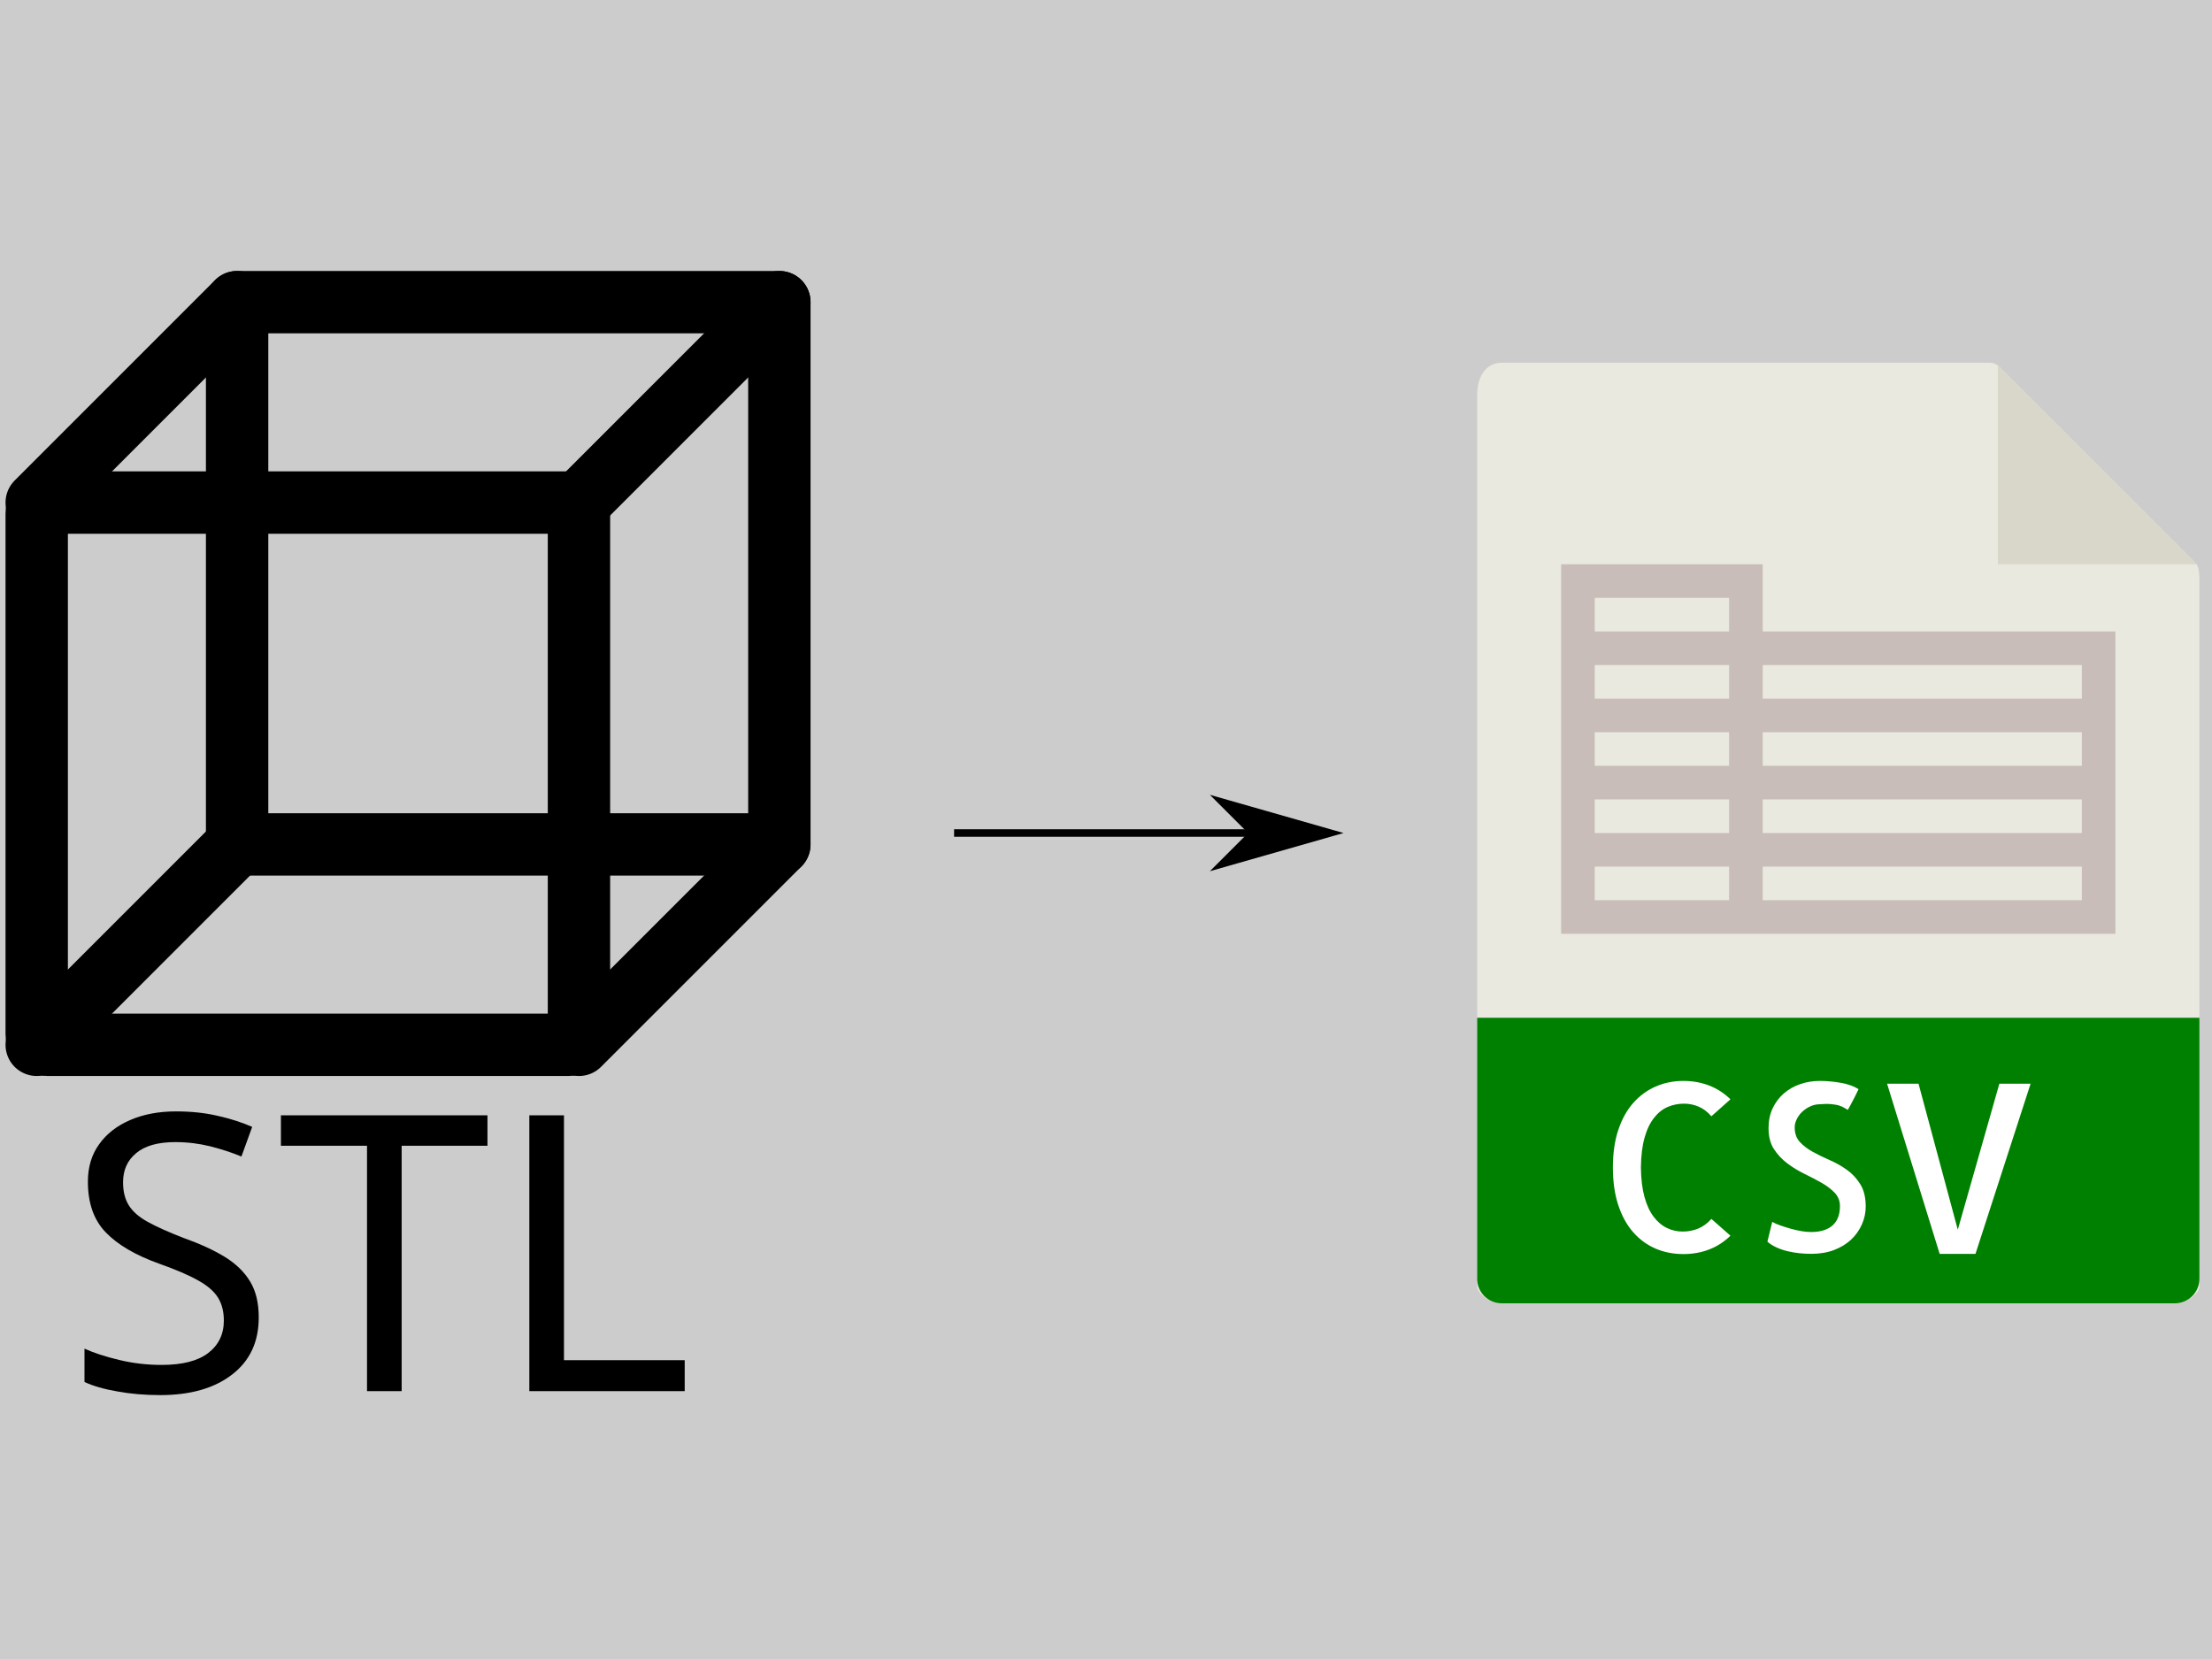
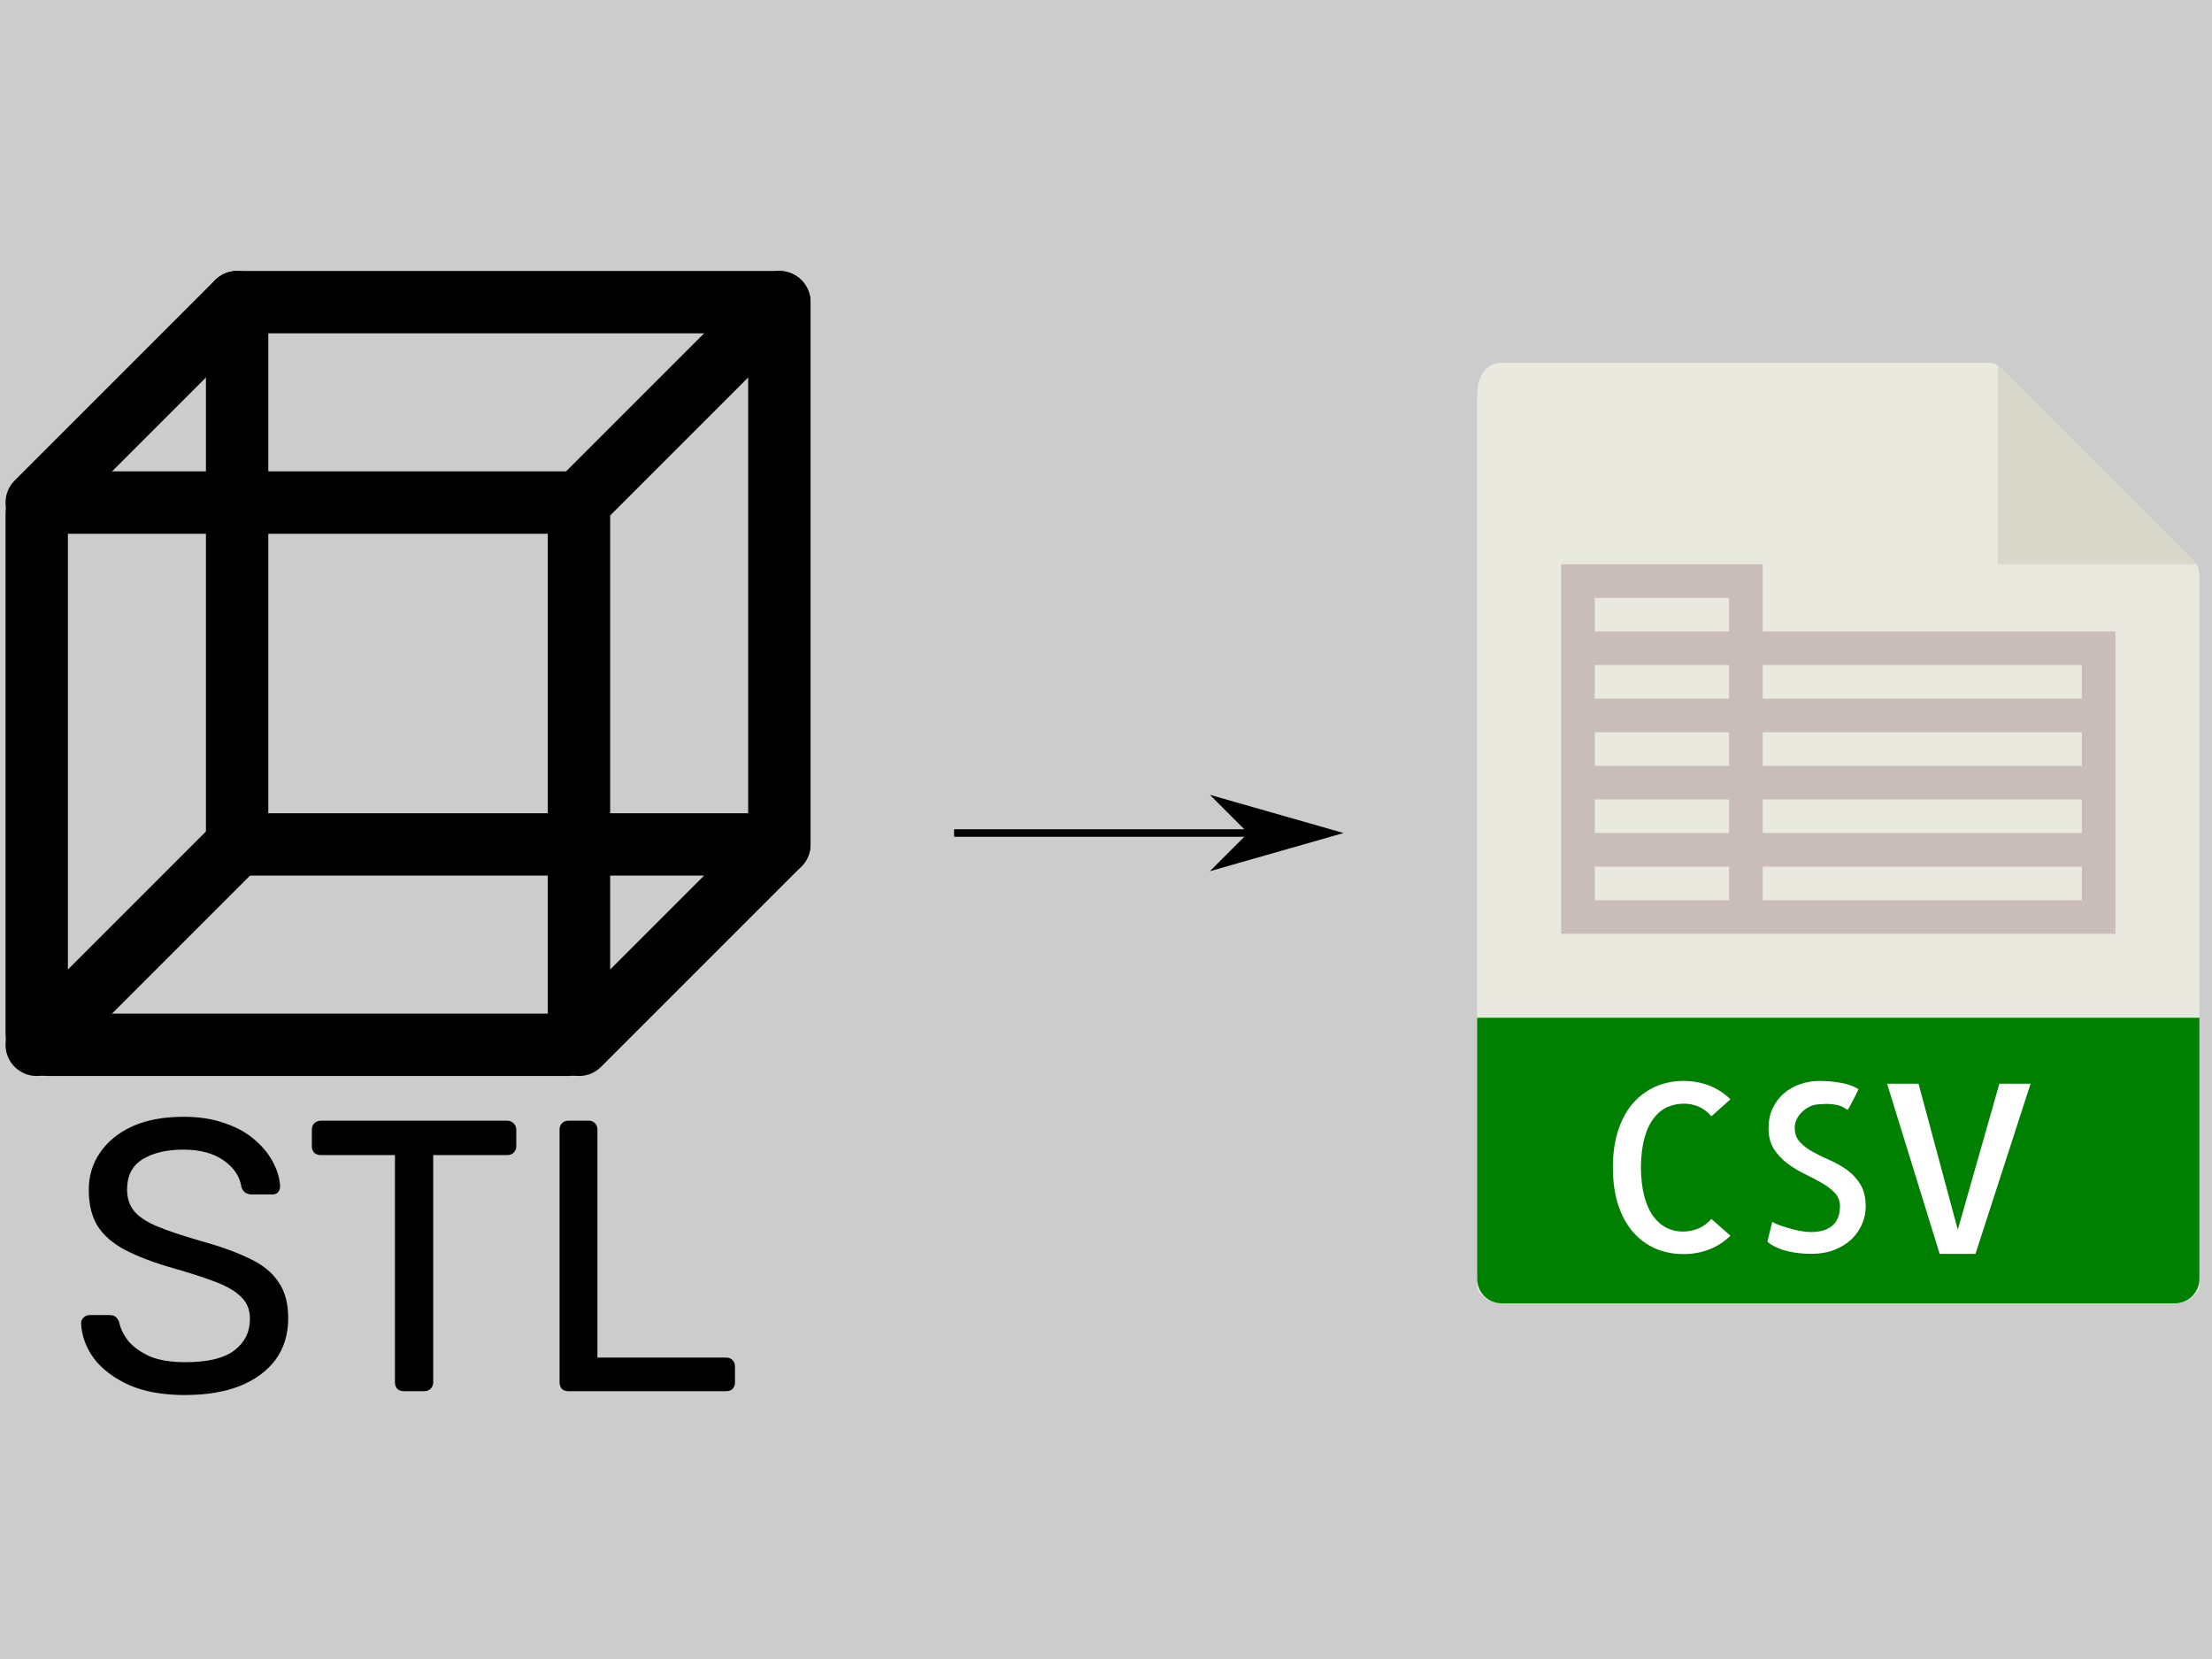
<svg xmlns="http://www.w3.org/2000/svg" width="800" height="600" viewBox="0 0 211.667 158.75" version="1.1" id="svg8">
  <defs id="defs2">
    <marker style="overflow:visible" id="Arrow1Lend" refX="0" refY="0" orient="auto">
      <path transform="matrix(-0.8,0,0,-0.8,-10,0)" style="fill:#000000;fill-opacity:1;fill-rule:evenodd;stroke:#000000;stroke-width:1pt;stroke-opacity:1" d="M 0,0 5,-5 -12.5,0 5,5 Z" id="path1239" />
    </marker>
  </defs>
  <g id="layer1" transform="translate(-38.84524,-37.71131)">
    <g id="g1058" style="stroke-width:10;stroke-miterlimit:4;stroke-dasharray:none">
      <g id="g1066">
        <g id="g1147" transform="matrix(2.235459,0,0,2.235459,169.525,169.4845)">
          <g id="g1084">
            <g id="g1165" transform="translate(22.65701,-57.14976)">
              <g id="g1154">
                <rect style="fill:#cccccc;stroke-width:6.367;stroke-linecap:round;stroke-linejoin:round" id="rect882" width="94.923" height="71.163" x="-81.115" y="-1.797" />
                <g id="g929" transform="translate(0,1.89372)">
                  <g id="g1214" transform="matrix(0.7189899,0,0,0.7189899,-22.55733,11.83508)">
                    <path style="fill:#e9e9e0;stroke-width:10;stroke-miterlimit:4;stroke-dasharray:none" d="M 36.985,0 H 7.963 C 7.155,0 6.5,0.655 6.5,1.926 V 55 c 0,0.345 0.655,1 1.463,1 H 48.037 C 48.845,56 49.5,55.345 49.5,55 V 12.978 c 0,-0.696 -0.093,-0.92 -0.257,-1.085 L 37.607,0.257 C 37.442,0.093 37.218,0 36.985,0 Z" id="path1068" />
                    <polygon style="fill:#d9d7ca;stroke-width:10;stroke-miterlimit:4;stroke-dasharray:none" points="49.349,12 37.5,0.151 37.5,12 " id="polygon1070" />
                    <path style="fill:#008000;stroke-width:10;stroke-miterlimit:4;stroke-dasharray:none" d="M 48.037,56 H 7.963 C 7.155,56 6.5,55.345 6.5,54.537 V 39 h 43 V 54.537 C 49.5,55.345 48.845,56 48.037,56 Z" id="path1072" />
                    <g id="g1080">
                      <path style="fill:#ffffff" d="m 21.58,51.975 c -0.374,0.364 -0.798,0.638 -1.271,0.82 -0.474,0.183 -0.984,0.273 -1.531,0.273 -0.602,0 -1.155,-0.109 -1.661,-0.328 -0.506,-0.219 -0.948,-0.542 -1.326,-0.971 -0.378,-0.429 -0.675,-0.966 -0.889,-1.613 -0.214,-0.647 -0.321,-1.395 -0.321,-2.242 0,-0.847 0.107,-1.593 0.321,-2.235 0.214,-0.643 0.51,-1.178 0.889,-1.606 0.378,-0.429 0.822,-0.754 1.333,-0.978 0.51,-0.224 1.062,-0.335 1.654,-0.335 0.547,0 1.057,0.091 1.531,0.273 0.474,0.183 0.897,0.456 1.271,0.82 l -1.135,1.012 c -0.228,-0.265 -0.481,-0.456 -0.759,-0.574 -0.278,-0.118 -0.567,-0.178 -0.868,-0.178 -0.337,0 -0.659,0.063 -0.964,0.191 -0.306,0.128 -0.579,0.344 -0.82,0.649 -0.242,0.306 -0.431,0.699 -0.567,1.183 -0.136,0.484 -0.21,1.075 -0.219,1.777 0.009,0.684 0.08,1.267 0.212,1.75 0.132,0.483 0.314,0.877 0.547,1.183 0.233,0.306 0.497,0.528 0.793,0.67 0.296,0.142 0.608,0.212 0.937,0.212 0.329,0 0.636,-0.06 0.923,-0.178 0.287,-0.118 0.549,-0.31 0.786,-0.574 z" id="path1074" />
                      <path style="fill:#ffffff" d="m 29.633,50.238 c 0,0.364 -0.075,0.718 -0.226,1.06 -0.151,0.342 -0.362,0.643 -0.636,0.902 -0.274,0.259 -0.611,0.467 -1.012,0.622 -0.401,0.155 -0.857,0.232 -1.367,0.232 -0.219,0 -0.444,-0.012 -0.677,-0.034 -0.233,-0.022 -0.467,-0.062 -0.704,-0.116 -0.237,-0.055 -0.463,-0.13 -0.677,-0.226 -0.214,-0.096 -0.399,-0.212 -0.554,-0.349 l 0.287,-1.176 c 0.127,0.073 0.289,0.144 0.485,0.212 0.196,0.068 0.398,0.132 0.608,0.191 0.209,0.06 0.419,0.107 0.629,0.144 0.209,0.036 0.405,0.055 0.588,0.055 0.556,0 0.982,-0.13 1.278,-0.39 0.296,-0.26 0.444,-0.645 0.444,-1.155 0,-0.31 -0.105,-0.574 -0.314,-0.793 C 27.575,49.198 27.313,49 26.999,48.822 26.685,48.644 26.345,48.467 25.98,48.289 25.615,48.111 25.273,47.901 24.955,47.66 c -0.319,-0.241 -0.583,-0.526 -0.793,-0.854 -0.21,-0.328 -0.314,-0.738 -0.314,-1.23 0,-0.446 0.082,-0.843 0.246,-1.189 0.164,-0.346 0.385,-0.641 0.663,-0.882 0.278,-0.241 0.602,-0.426 0.971,-0.554 0.369,-0.128 0.759,-0.191 1.169,-0.191 0.419,0 0.843,0.039 1.271,0.116 0.428,0.077 0.774,0.203 1.039,0.376 -0.055,0.118 -0.119,0.248 -0.191,0.39 -0.073,0.142 -0.142,0.273 -0.205,0.396 -0.064,0.123 -0.119,0.226 -0.164,0.308 -0.046,0.082 -0.073,0.128 -0.082,0.137 C 28.51,44.456 28.449,44.42 28.38,44.374 28.311,44.328 28.213,44.283 28.086,44.237 27.958,44.191 27.79,44.16 27.58,44.141 c -0.21,-0.019 -0.479,-0.014 -0.807,0.014 -0.183,0.019 -0.355,0.07 -0.52,0.157 -0.165,0.087 -0.31,0.193 -0.438,0.321 -0.128,0.128 -0.228,0.271 -0.301,0.431 -0.073,0.159 -0.109,0.313 -0.109,0.458 0,0.364 0.104,0.658 0.314,0.882 0.209,0.224 0.469,0.419 0.779,0.588 0.31,0.169 0.647,0.333 1.012,0.492 0.364,0.159 0.704,0.354 1.019,0.581 0.315,0.227 0.576,0.513 0.786,0.854 0.213,0.342 0.318,0.781 0.318,1.319 z" id="path1076" />
                      <path style="fill:#ffffff" d="M 34.035,53.055 30.904,42.924 h 1.873 l 2.338,8.695 2.475,-8.695 h 1.859 l -3.281,10.131 z" id="path1078" />
                    </g>
                    <path style="fill:#c8bdb8" d="m 23.5,16 v -4 h -12 v 4 2 2 2 2 2 2 2 4 h 10 2 21 v -4 -2 -2 -2 -2 -2 -4 z m -10,-2 h 8 v 2 h -8 z m 0,4 h 8 v 2 h -8 z m 0,4 h 8 v 2 h -8 z m 0,4 h 8 v 2 h -8 z m 8,6 h -8 v -2 h 8 z m 21,0 h -19 v -2 h 19 z m 0,-4 h -19 v -2 h 19 z m 0,-4 h -19 v -2 h 19 z m -19,-4 v -2 h 19 v 2 z" id="path1082" />
                  </g>
                  <g id="g1232" transform="matrix(0.7189899,0,0,0.7189899,-22.55733,9.200322)">
                    <g id="g1173" transform="matrix(0.3713508,0,0,0.3713508,-96.10135,-18.3277)" style="stroke-width:10;stroke-miterlimit:4;stroke-dasharray:none">
                      <rect style="fill:none;stroke:#000000;stroke-width:10;stroke-linecap:round;stroke-linejoin:round;stroke-miterlimit:4;stroke-dasharray:none" id="rect1019" width="86.935" height="86.935" x="45.357" y="81.643" rx="1.675" ry="1.675" />
                      <rect style="fill:none;stroke:#000000;stroke-width:10;stroke-linecap:round;stroke-linejoin:round;stroke-miterlimit:4;stroke-dasharray:none" id="rect1019-0" width="86.935" height="86.935" x="77.485" y="49.515" />
                      <path style="fill:none;stroke:#000000;stroke-width:10;stroke-linecap:round;stroke-linejoin:miter;stroke-miterlimit:4;stroke-dasharray:none;stroke-opacity:1" d="M 45.357,81.643 77.485,49.515" id="path1036" />
                      <path style="fill:none;stroke:#000000;stroke-width:10;stroke-linecap:round;stroke-linejoin:miter;stroke-miterlimit:4;stroke-dasharray:none;stroke-opacity:1" d="M 45.357,168.577 77.485,136.449" id="path1046" />
                      <path style="fill:none;stroke:#000000;stroke-width:10;stroke-linecap:round;stroke-linejoin:miter;stroke-miterlimit:4;stroke-dasharray:none;stroke-opacity:1" d="M 132.292,168.577 164.42,136.449" id="path1048" />
                      <path style="fill:none;stroke:#000000;stroke-width:10;stroke-linecap:round;stroke-linejoin:miter;stroke-miterlimit:4;stroke-dasharray:none;stroke-opacity:1" d="M 132.292,81.643 164.42,49.515" id="path1050" />
                    </g>
-                     <text xml:space="preserve" style="font-size:23.007px;line-height:1.25;font-family:Rubik;-inkscape-font-specification:Rubik;letter-spacing:0px;word-spacing:0px;stroke-width:19.173" x="-77.584" y="64.896" id="text1201">
-                       <tspan id="tspan1199" x="-77.584" y="64.896" style="stroke-width:19.173">STL</tspan>
-                     </text>
+                     <g aria-label="STL" id="text1201" style="font-size:23.007px;line-height:1.25;font-family:Rubik;-inkscape-font-specification:Rubik;letter-spacing:0px;word-spacing:0px;stroke-width:19.173">
+                       <path d="m -70.405,65.126 q -2.002,0 -3.359,-0.598 -1.357,-0.621 -2.094,-1.588 -0.713,-0.989 -0.759,-2.094 0,-0.184 0.138,-0.322 0.161,-0.161 0.368,-0.161 h 1.173 q 0.276,0 0.414,0.138 0.138,0.138 0.184,0.322 0.115,0.552 0.552,1.104 0.46,0.529 1.265,0.897 0.828,0.345 2.117,0.345 1.979,0 2.899,-0.69 0.943,-0.713 0.943,-1.887 0,-0.805 -0.506,-1.288 -0.483,-0.506 -1.495,-0.897 -1.012,-0.391 -2.623,-0.851 -1.68,-0.483 -2.784,-1.058 -1.104,-0.575 -1.657,-1.426 -0.529,-0.851 -0.529,-2.163 0,-1.242 0.667,-2.209 0.667,-0.989 1.91,-1.565 1.265,-0.575 3.06,-0.575 1.426,0 2.485,0.391 1.081,0.368 1.795,1.012 0.713,0.621 1.081,1.357 0.368,0.713 0.391,1.403 0,0.161 -0.115,0.322 -0.115,0.138 -0.368,0.138 h -1.219 q -0.161,0 -0.345,-0.092 -0.161,-0.092 -0.253,-0.345 -0.138,-0.943 -1.058,-1.588 -0.92,-0.644 -2.393,-0.644 -1.495,0 -2.439,0.575 -0.92,0.575 -0.92,1.795 0,0.782 0.437,1.311 0.437,0.506 1.38,0.897 0.943,0.391 2.462,0.828 1.841,0.506 3.014,1.081 1.173,0.552 1.726,1.403 0.575,0.828 0.575,2.14 0,1.449 -0.759,2.485 -0.759,1.012 -2.14,1.565 -1.357,0.529 -3.221,0.529 z" style="stroke-width:19.173" id="path887" />
+                       <path d="m -57.402,64.896 q -0.23,0 -0.391,-0.138 -0.138,-0.161 -0.138,-0.391 V 50.839 h -4.417 q -0.23,0 -0.391,-0.138 -0.138,-0.161 -0.138,-0.391 v -0.966 q 0,-0.253 0.138,-0.391 0.161,-0.161 0.391,-0.161 h 11.09 q 0.253,0 0.391,0.161 0.161,0.138 0.161,0.391 v 0.966 q 0,0.23 -0.161,0.391 -0.138,0.138 -0.391,0.138 h -4.394 v 13.528 q 0,0.23 -0.161,0.391 -0.138,0.138 -0.391,0.138 z" style="stroke-width:19.173" id="path889" />
+                       <path d="m -47.601,64.896 q -0.253,0 -0.391,-0.138 -0.138,-0.161 -0.138,-0.391 v -15.047 q 0,-0.23 0.138,-0.368 0.138,-0.161 0.391,-0.161 h 1.219 q 0.23,0 0.368,0.161 0.138,0.138 0.138,0.368 V 62.894 h 7.661 q 0.253,0 0.391,0.161 0.138,0.138 0.138,0.391 v 0.92 q 0,0.23 -0.138,0.391 -0.138,0.138 -0.391,0.138 z" style="stroke-width:19.173" id="path891" />
+                     </g>
                  </g>
                  <path style="fill:none;stroke:#000000;stroke-width:0.322;stroke-linecap:butt;stroke-linejoin:miter;stroke-miterlimit:4;stroke-dasharray:none;stroke-opacity:1;marker-end:url(#Arrow1Lend)" d="m -40.274,31.967 h 16.047" id="path1234" />
                </g>
              </g>
            </g>
          </g>
          <g id="g1086" />
          <g id="g1088" />
          <g id="g1090" />
          <g id="g1092" />
          <g id="g1094" />
          <g id="g1096" />
          <g id="g1098" />
          <g id="g1100" />
          <g id="g1102" />
          <g id="g1104" />
          <g id="g1106" />
          <g id="g1108" />
          <g id="g1110" />
          <g id="g1112" />
          <g id="g1114" />
        </g>
      </g>
    </g>
  </g>
</svg>
